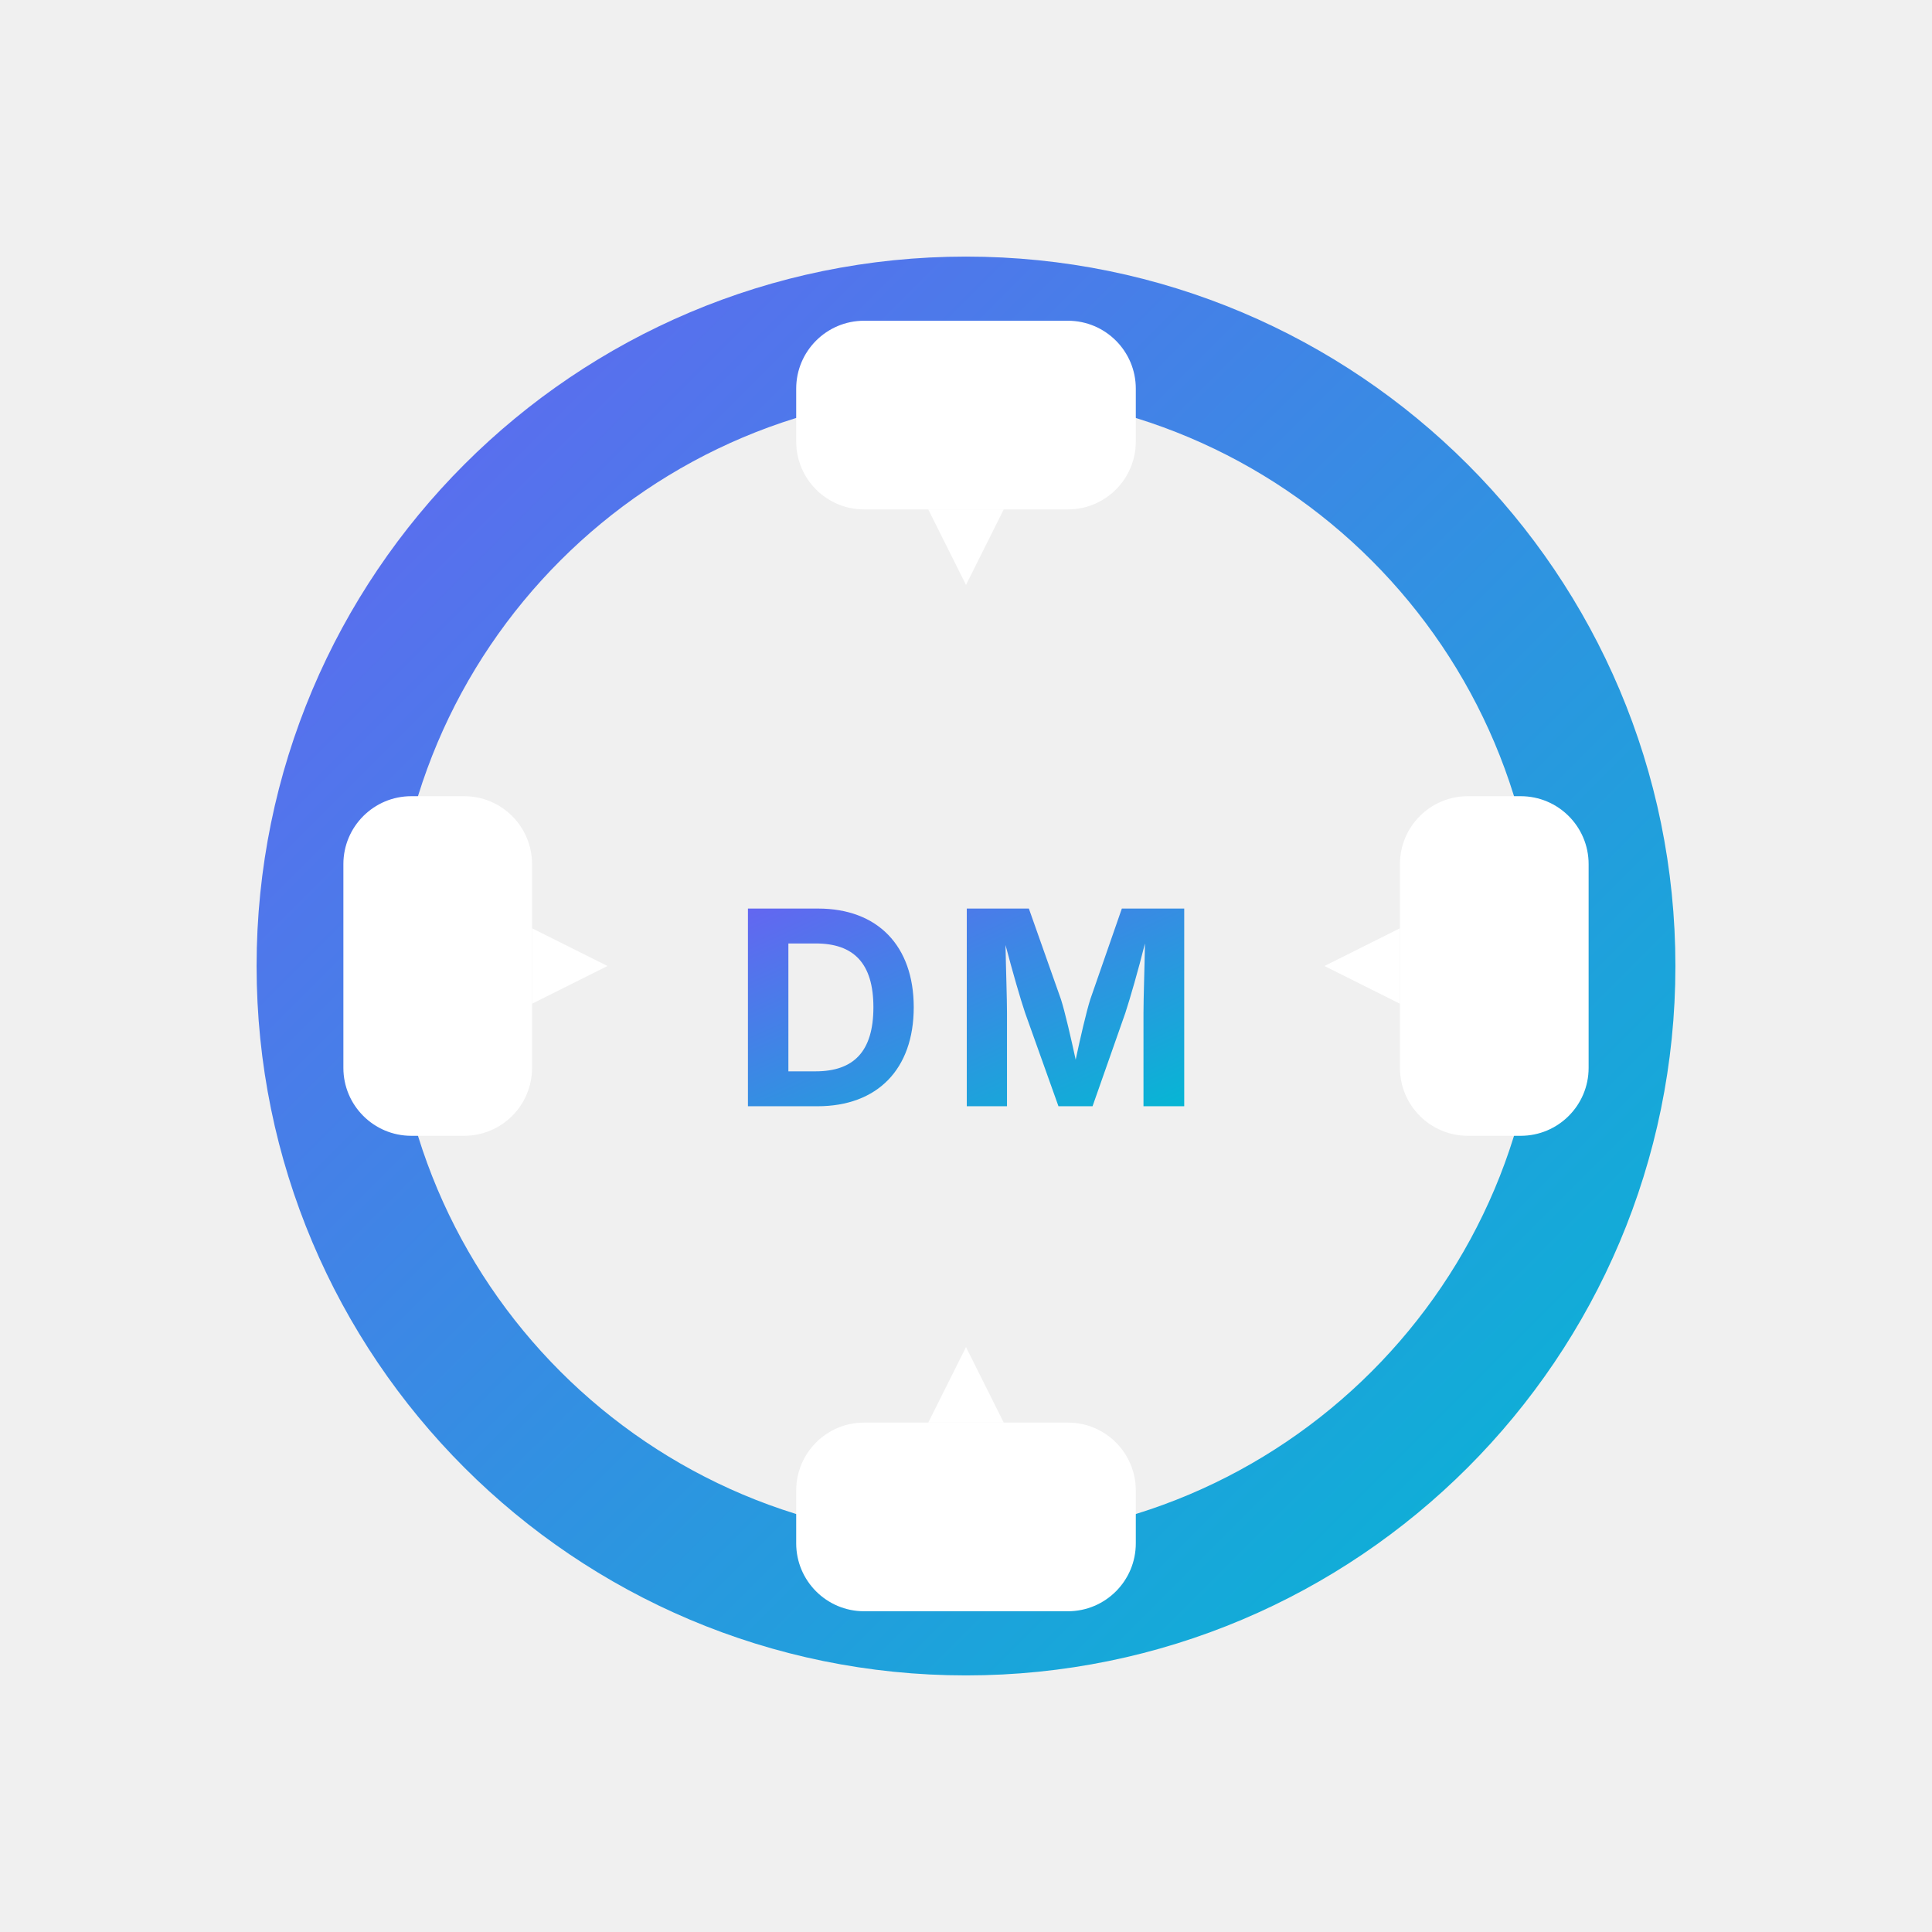
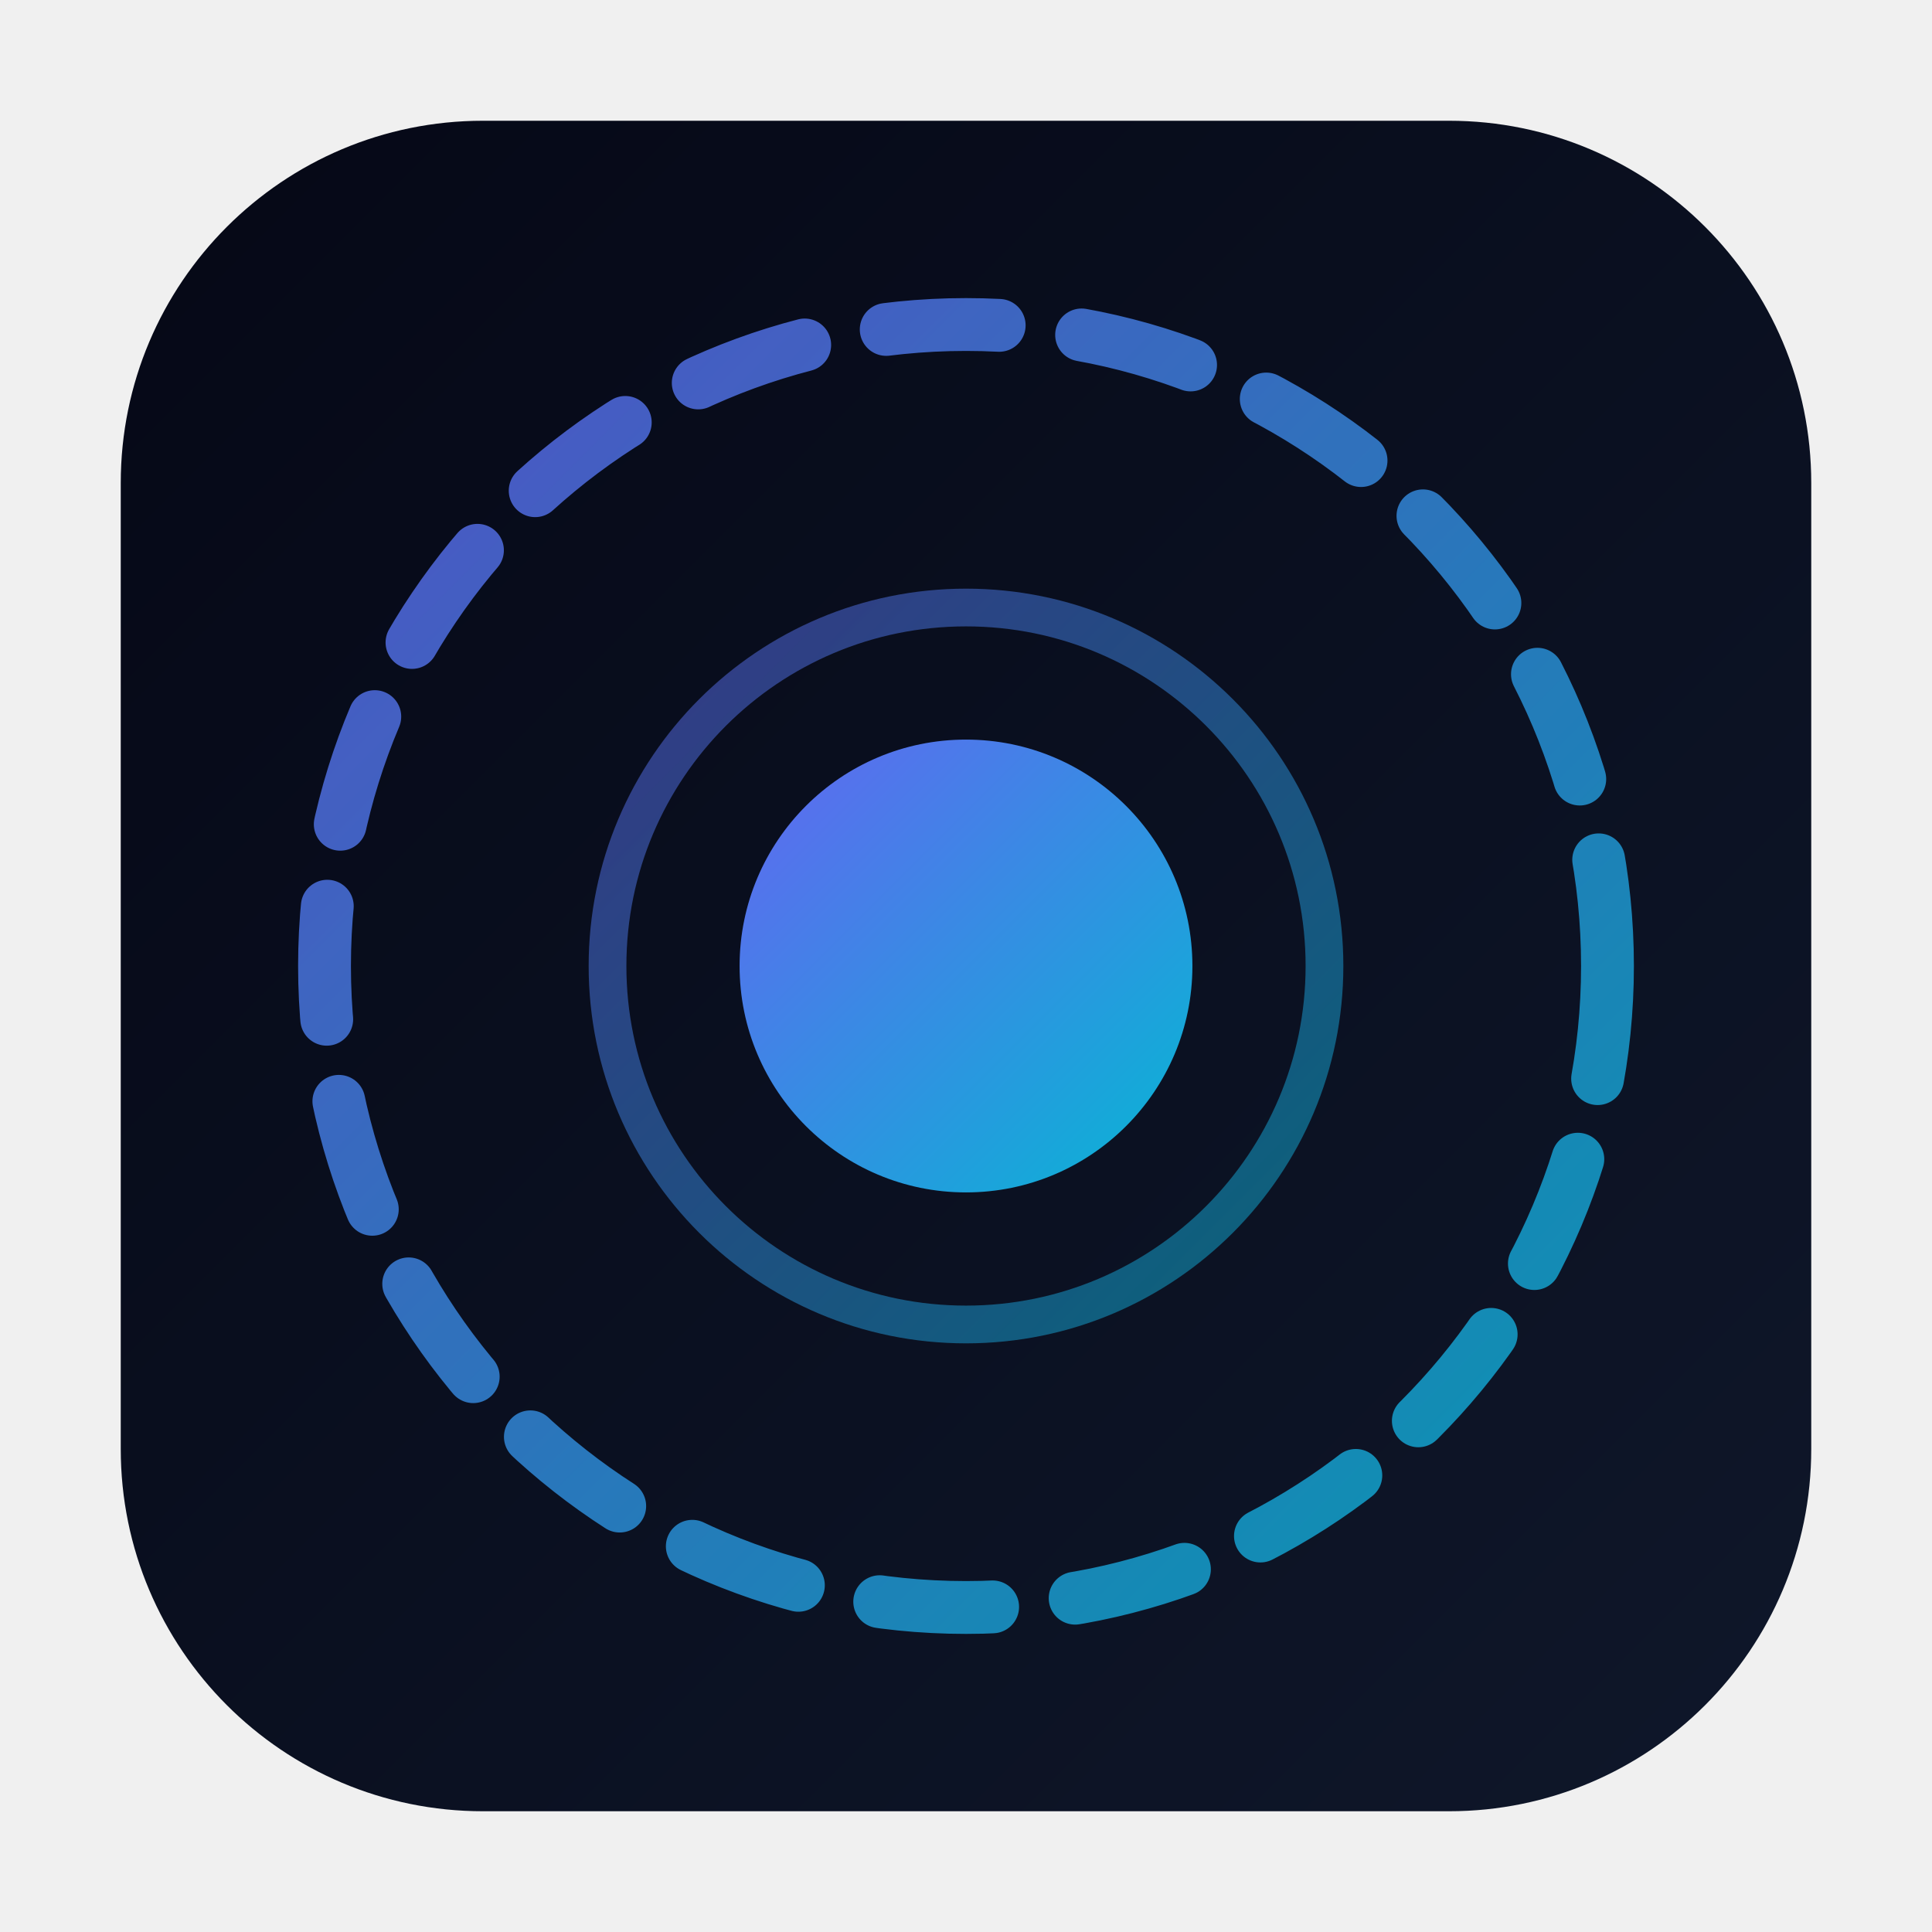
<svg xmlns="http://www.w3.org/2000/svg" width="512" height="512" viewBox="0 0 512 512">
  <defs>
-     <linearGradient id="dm0grad" x1="0%" y1="0%" x2="100%" y2="100%">
-       <stop offset="0%" stop-color="#6366f1" />
-       <stop offset="100%" stop-color="#06b6d4" />
+     <linearGradient id="bgGrad" x1="0%" y1="0%" x2="100%" y2="100%">
+       <stop offset="0%" stop-color="#050816" />
+       <stop offset="100%" stop-color="#0F172A" />
+     </linearGradient>
+     <linearGradient id="accentGrad" x1="0%" y1="0%" x2="100%" y2="100%">
+       <stop offset="0%" stop-color="#6366F1" />
+       <stop offset="100%" stop-color="#06B6D4" />
    </linearGradient>
  </defs>
-   <circle cx="256" cy="256" r="170" fill="none" stroke="url(#dm0grad)" stroke-width="36" stroke-linecap="round" />
-   <g transform="translate(256 110)">
-     <rect x="-45" y="-25" rx="18" ry="18" width="90" height="50" fill="white" />
-     <polygon points="-10,25 0,45 10,25" fill="white" />
-   </g>
-   <g transform="translate(396 256) rotate(90)">
-     <rect x="-45" y="-25" rx="18" ry="18" width="90" height="50" fill="white" />
-     <polygon points="-10,25 0,45 10,25" fill="white" />
-   </g>
-   <g transform="translate(256 402) rotate(180)">
-     <rect x="-45" y="-25" rx="18" ry="18" width="90" height="50" fill="white" />
-     <polygon points="-10,25 0,45 10,25" fill="white" />
-   </g>
-   <g transform="translate(116 256) rotate(270)">
-     <rect x="-45" y="-25" rx="18" ry="18" width="90" height="50" fill="white" />
-     <polygon points="-10,25 0,45 10,25" fill="white" />
-   </g>
-   <text x="50%" y="52%" dominant-baseline="middle" text-anchor="middle" font-family="Inter, Arial, Helvetica, sans-serif" font-size="72" font-weight="700" fill="url(#dm0grad)" letter-spacing="6">
-     DM
-   </text>
+   <rect x="32" y="32" width="448" height="448" rx="96" fill="url(#bgGrad)" />
+   <circle cx="256" cy="256" r="170" fill="none" stroke="url(#accentGrad)" stroke-width="14" stroke-dasharray="30 22" stroke-linecap="round" opacity="0.8" />
+   <circle cx="256" cy="256" r="60" fill="url(#accentGrad)" />
+   <circle cx="256" cy="256" r="95" fill="none" stroke="url(#accentGrad)" stroke-width="10" opacity="0.5" />
</svg>
